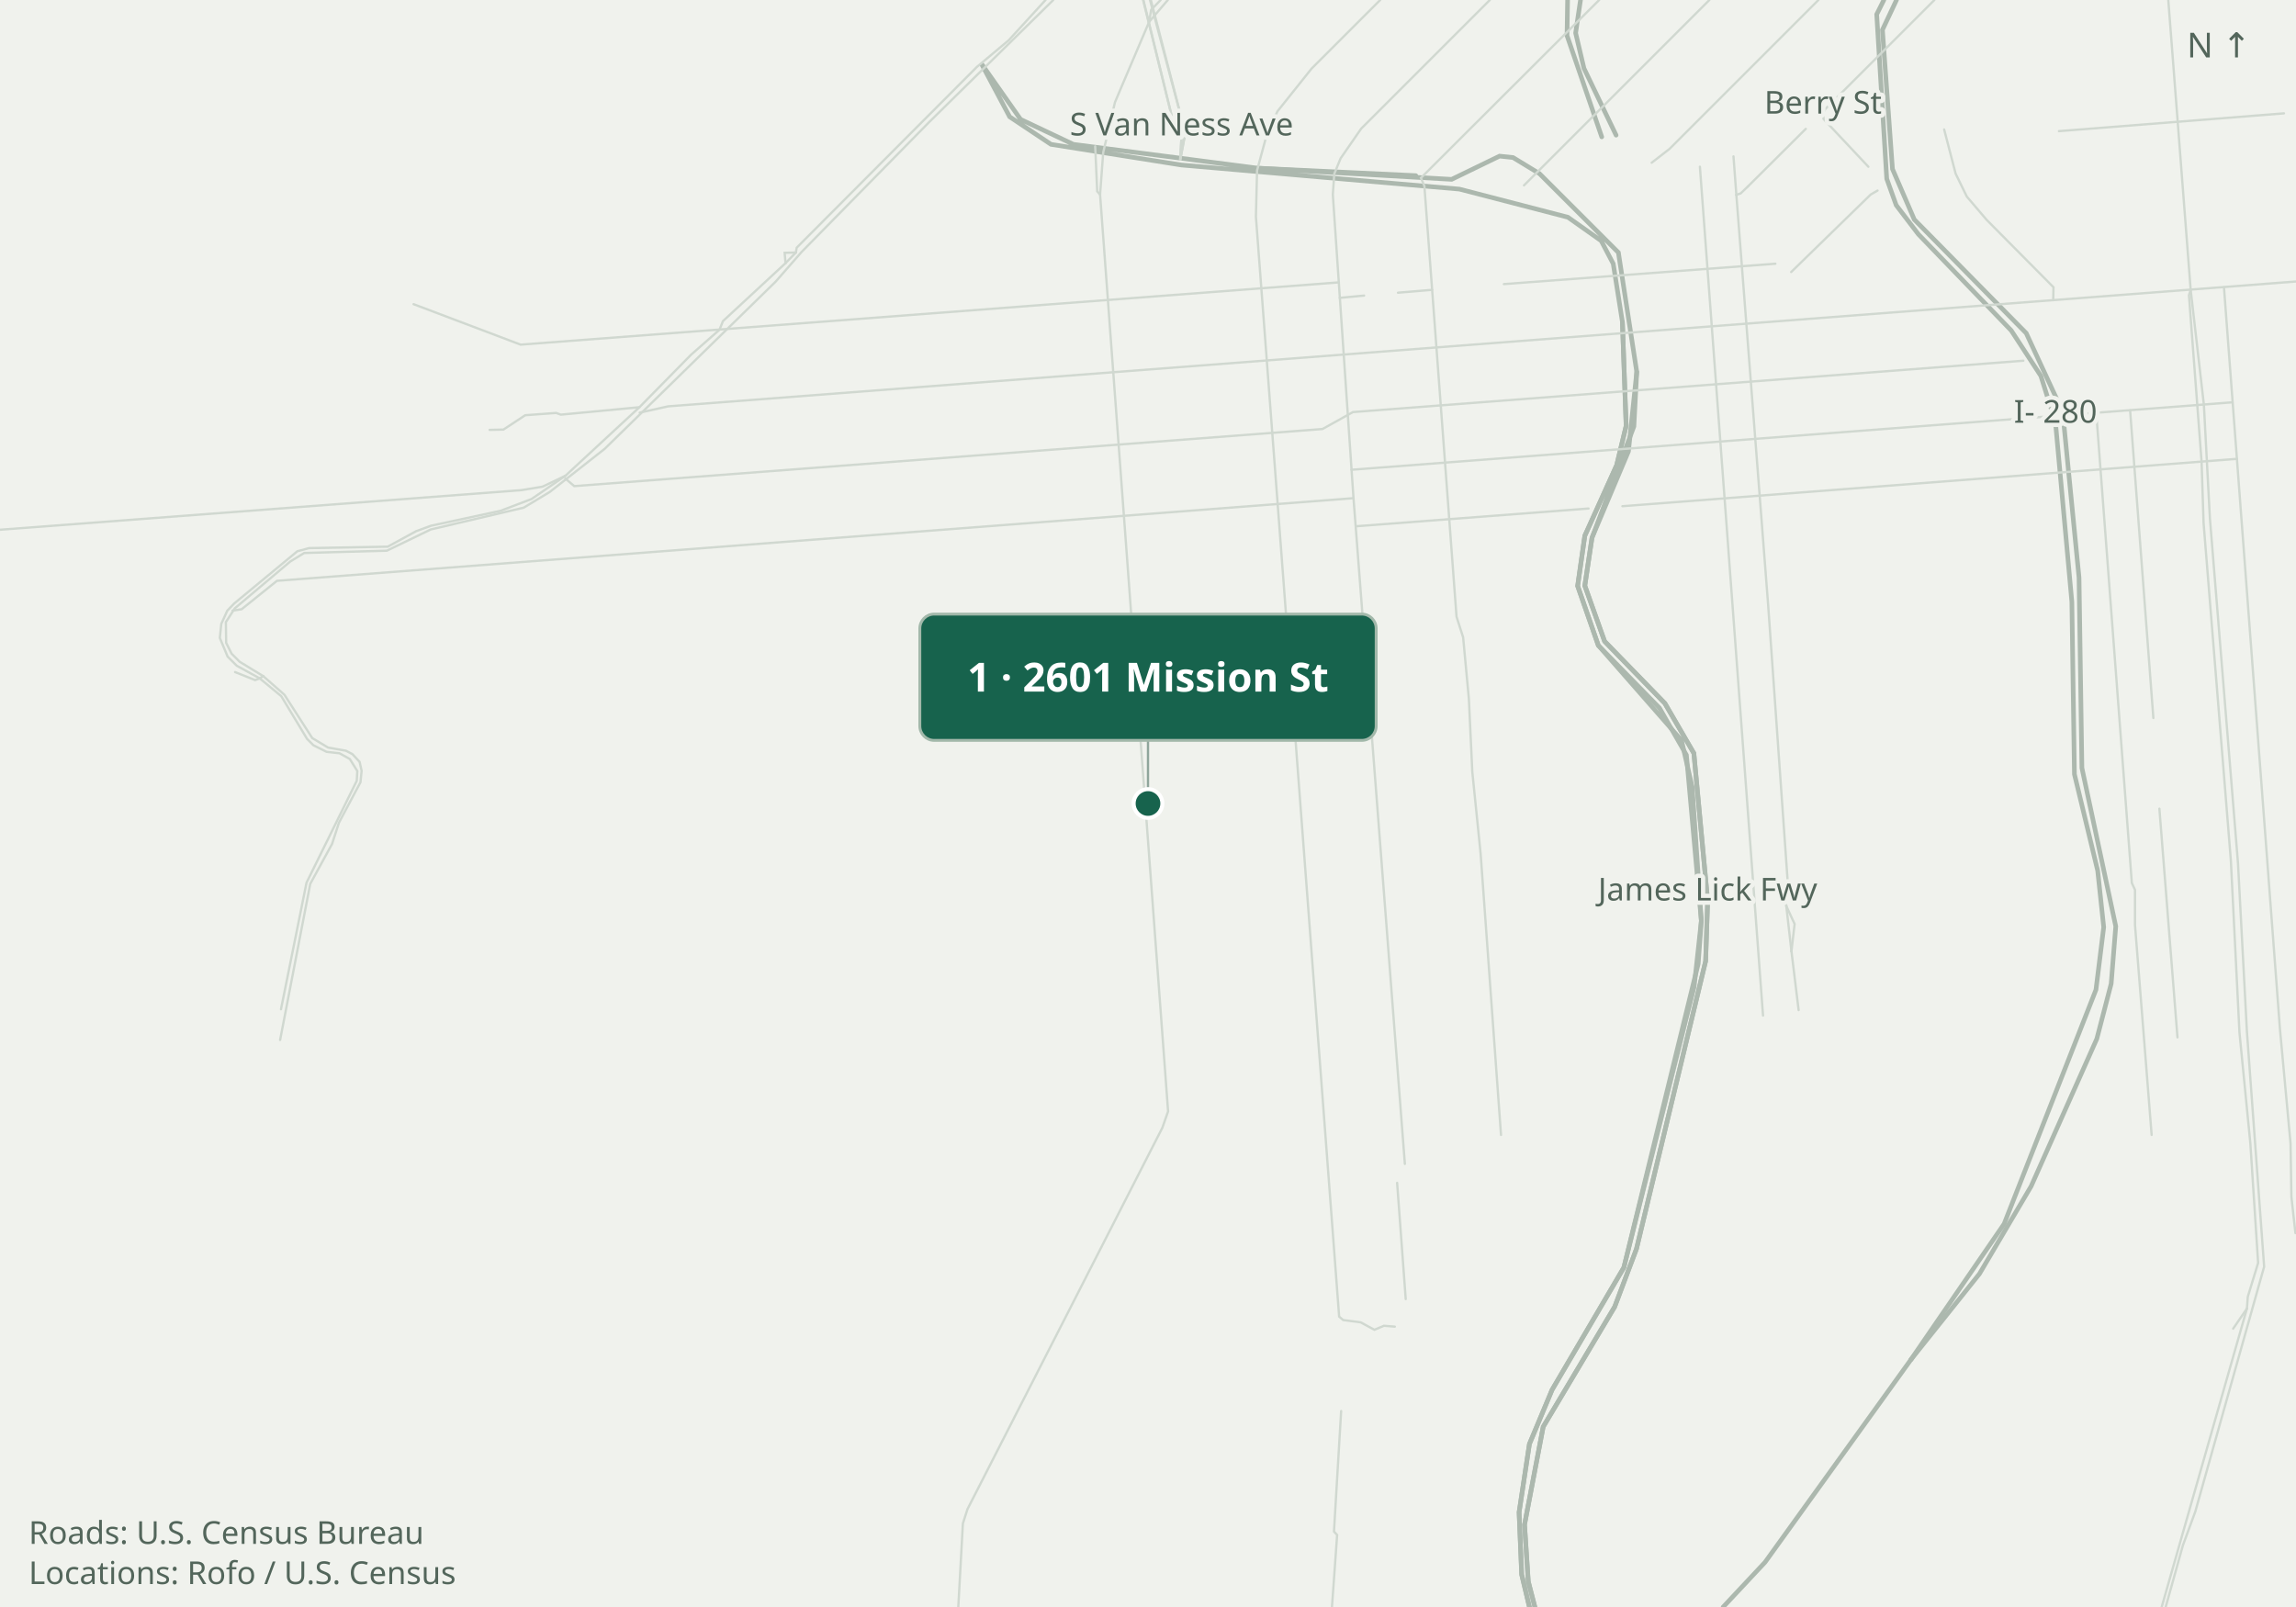
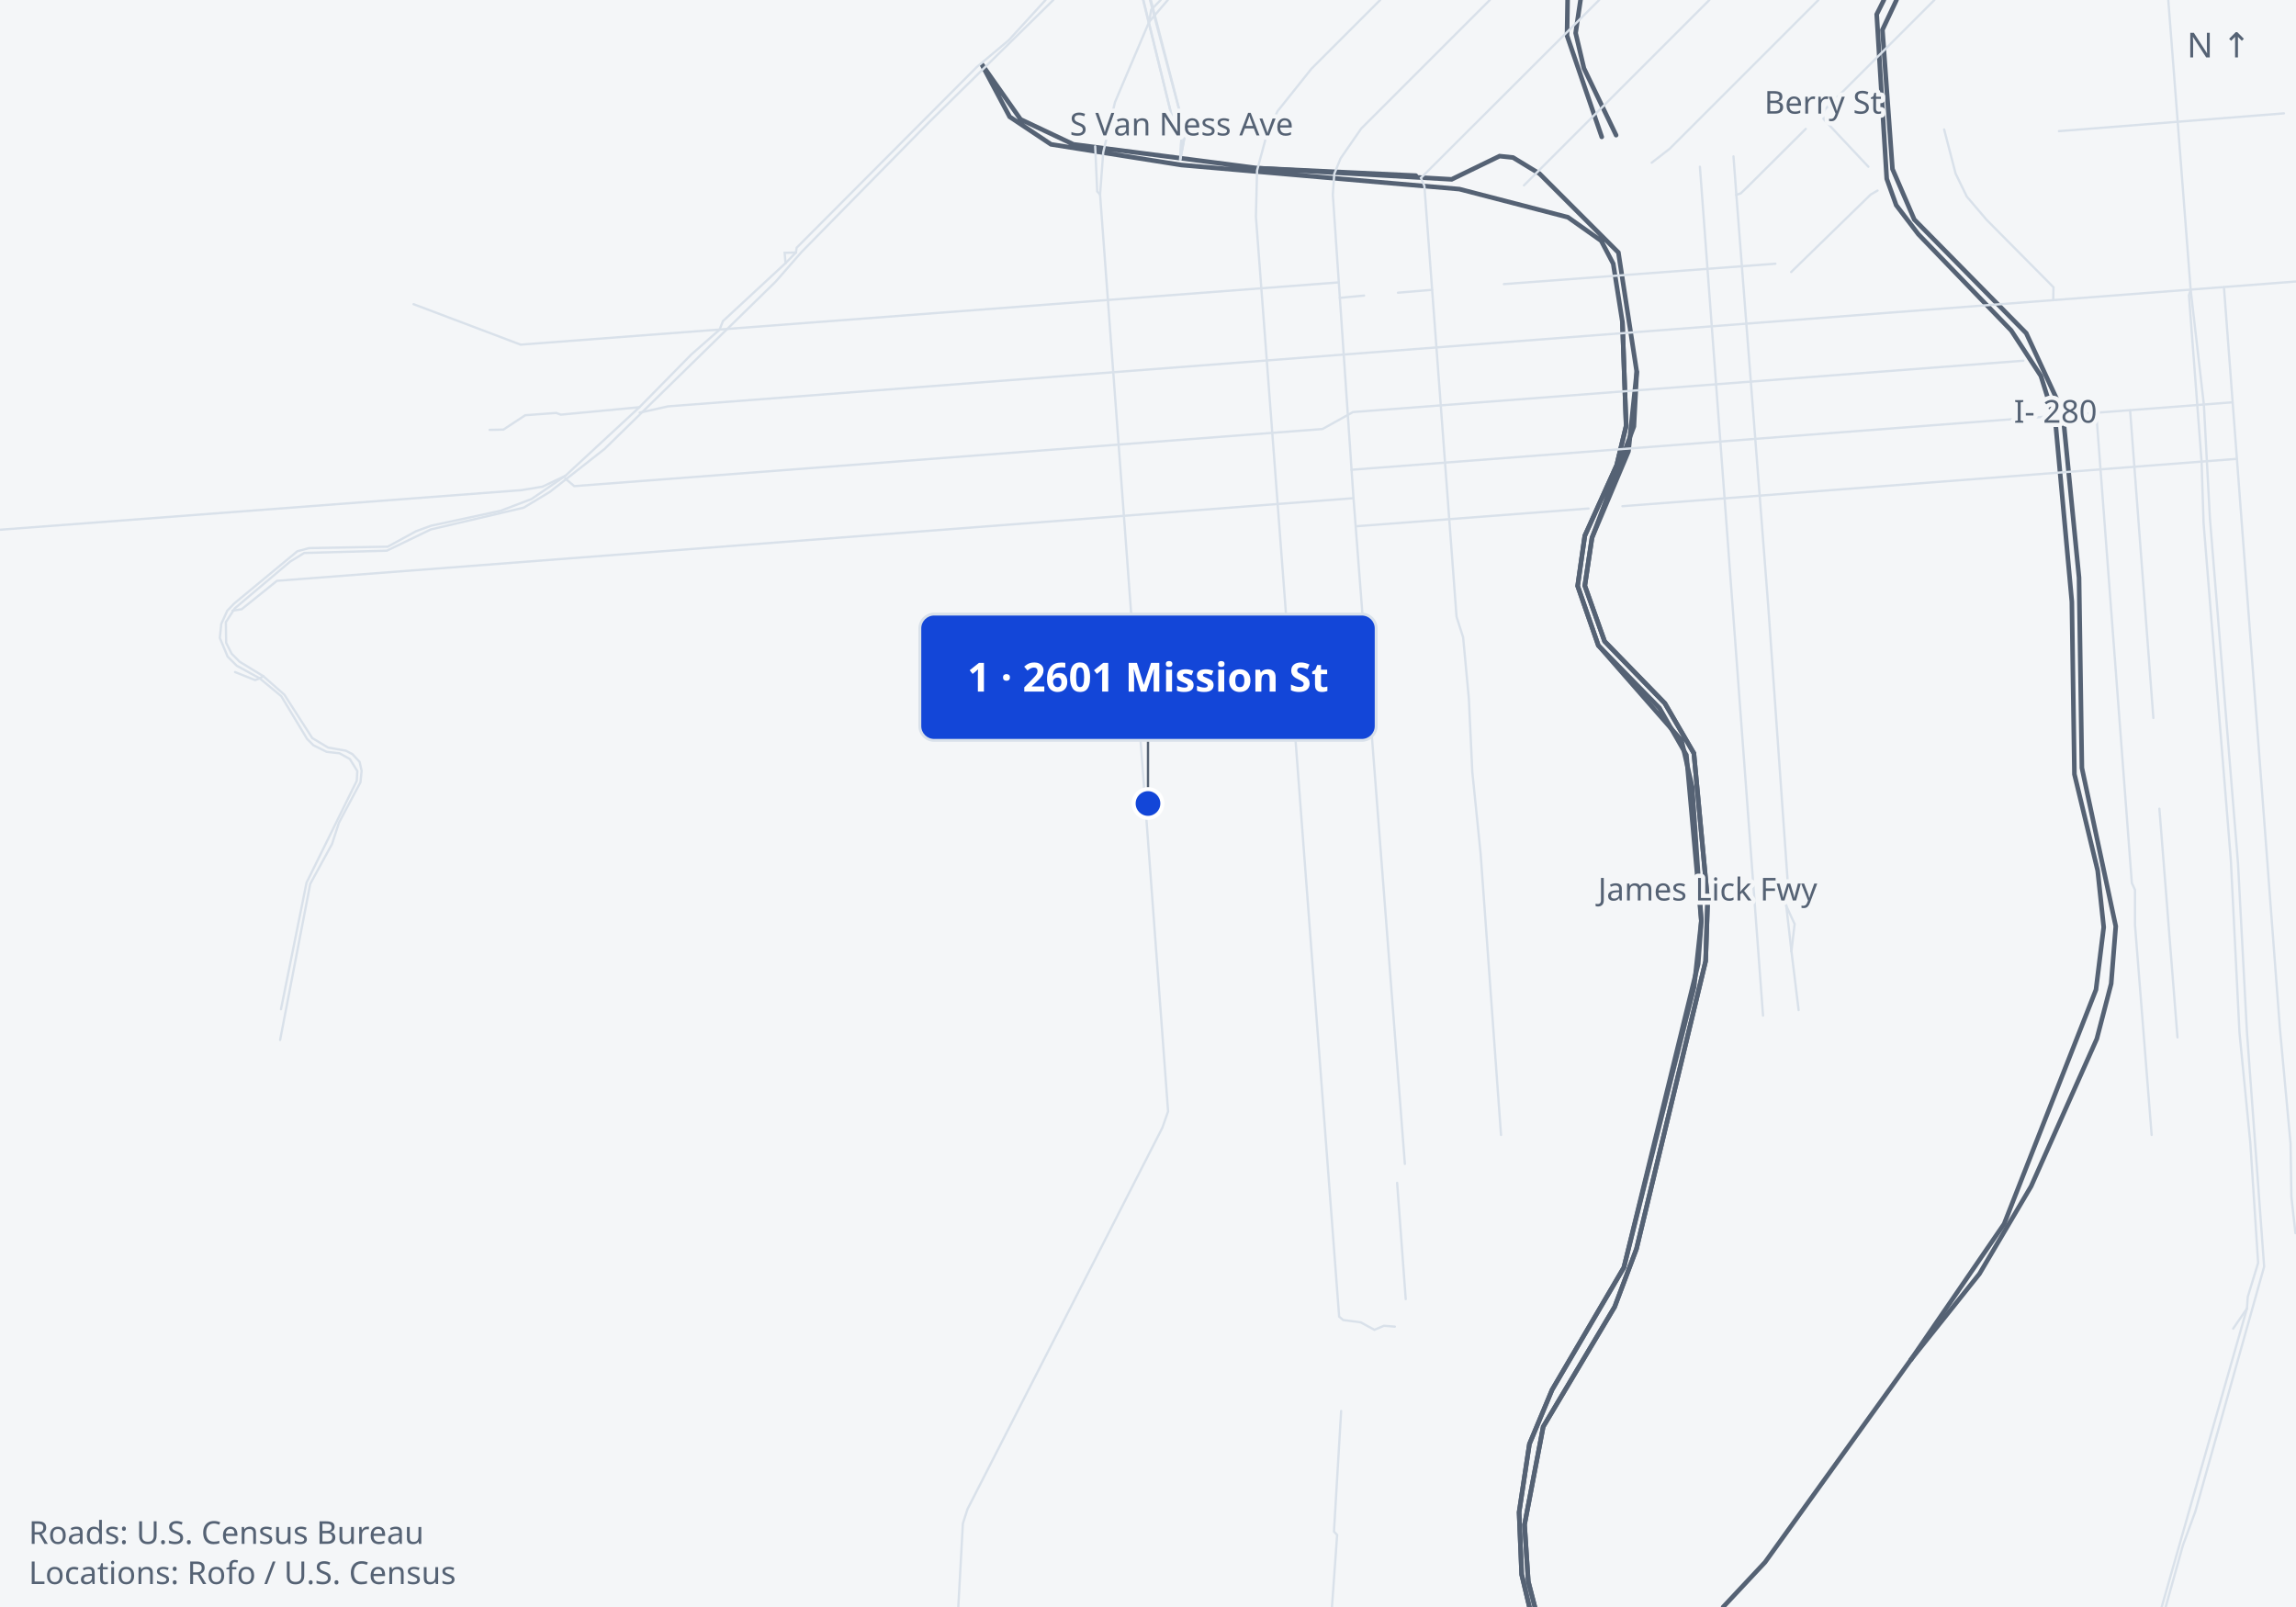
<svg xmlns="http://www.w3.org/2000/svg" viewBox="0 0 800 560" role="group" aria-label="Locate 2601 Mission St">
-   <style>.rm-road{fill:none;stroke:#d0d8d0;stroke-width:.8;stroke-linecap:round}.rm-road--2{stroke:#acb8ae;stroke-width:1.6}.rm-halo{fill:#bed2c2;opacity:.45}.rm-anchor{fill:#17634d;stroke:#fff;stroke-width:1.4}.rm-leader{fill:none;stroke:#8fa69b;stroke-width:.8}.rm-marker{cursor:pointer}.rm-marker rect{fill:#f8f9f5;stroke:#a2b8aa;stroke-width:1}.rm-marker text{font:600 14px system-ui,sans-serif;fill:#285643;pointer-events:none}.rm-marker[aria-pressed=true] rect{fill:#17634d}.rm-marker[aria-pressed=true] text{fill:white}.rm-marker:focus rect{stroke:#102c24;stroke-width:4}.rm-road-label{font:11px system-ui,sans-serif;fill:#53665b;paint-order:stroke;stroke:#f0f2ed;stroke-width:3;stroke-linejoin:round}</style>
-   <rect width="800" height="560" fill="#f0f2ed" />
+   <style>.rm-road{fill:none;stroke:#d9e1ea;stroke-width:.8;stroke-linecap:round}.rm-road--2{stroke:#556274;stroke-width:1.6}.rm-halo{fill:#e9eefb;opacity:.45}.rm-anchor{fill:#1346d8;stroke:#fff;stroke-width:1.4}.rm-leader{fill:none;stroke:#556274;stroke-width:.8}.rm-marker{cursor:pointer}.rm-marker rect{fill:#ffffff;stroke:#d9e1ea;stroke-width:1}.rm-marker text{font:600 14px system-ui,sans-serif;fill:#1f2937;pointer-events:none}.rm-marker[aria-pressed=true] rect{fill:#1346d8}.rm-marker[aria-pressed=true] text{fill:white}.rm-marker:hover rect{stroke:#1346d8;stroke-width:2}.rm-marker:focus rect{stroke:#1346d8;stroke-width:4;paint-order:stroke;outline:2px solid #fff;outline-offset:2px}.rm-road-label{font:11px system-ui,sans-serif;fill:#556274;paint-order:stroke;stroke:#f4f6f8;stroke-width:3;stroke-linejoin:round}</style>
+   <rect width="800" height="560" fill="#f4f6f8" />
  <path d="M534.8,560.0L532.5,551.1L531.2,531.3L537.7,497.2L562.6,455.4L570.2,435.2L594.3,334.9L595.0,313.8L590.2,262.5L580.1,245.1L559.1,223.5L552.2,204.1L554.7,187.4L567.4,157.3L570.3,129.6" class="rm-road rm-road--2" />
  <path d="M532.9,560.0L530.2,548.7L529.3,527.0L532.9,503.2L540.8,484.3L565.8,441.7L591.7,335.9L592.8,320.9L587.6,263.1L578.2,246.7L556.9,224.9L549.7,204.2L552.2,186.7L563.3,162.1L566.6,148.4L565.3,112.2" class="rm-road rm-road--2" />
  <path d="M563.1,47.1L551.9,23.8L549.0,11.5L550.7,0.0" class="rm-road rm-road--2" />
-   <path d="M558.1,47.7L546.0,12.4L546.2,-0.0" class="rm-road rm-road--2" />
+   <path d="M558.1,47.7L546.0,12.4L546.2,0.0" class="rm-road rm-road--2" />
  <path d="M493.3,61.2L438.2,58.6" class="rm-road rm-road--2" />
  <path d="M532.9,560.0L530.2,548.7L529.3,527.0L532.9,503.2L540.8,484.3L565.8,441.7L590.3,343.8L592.8,320.9L589.6,274.2L585.9,258.0L556.9,224.9L549.7,204.2L552.2,186.7L563.3,162.1L566.6,148.4L565.3,112.2L562.1,91.9L557.9,83.9L546.3,75.7L508.5,65.9L411.6,57.5L366.2,50.3L351.8,40.7L341.9,22.1L355.6,41.6L374.0,50.3L438.2,58.6L505.8,62.5L522.5,54.4L527.2,54.9L536.4,60.5L563.9,88.0L570.3,129.6L569.3,148.6L554.7,187.4L552.2,204.1L559.1,223.5L580.1,245.1L590.2,262.5L595.0,313.8L594.3,334.9L570.2,435.2L562.6,455.4L537.7,497.2L531.2,531.3L532.5,551.1L534.8,560.0" class="rm-road rm-road--2" />
  <path d="M656.4,0.0L653.9,5.0L657.4,62.3L660.7,71.5L668.4,81.6L700.8,115.2L711.1,131.0L716.2,147.3L721.9,209.7L722.8,269.8L730.9,303.4L733.0,323.1L730.3,344.9L698.3,426.5L665.9,473.7" class="rm-road rm-road--2" />
  <path d="M600.4,560.0L615.0,544.4L665.9,473.7" class="rm-road rm-road--2" />
  <path d="M665.9,473.7L689.7,443.9L707.7,413.4L730.6,362.0L735.6,342.8L737.2,322.8L725.4,267.6L724.4,201.3L718.7,143.5L706.0,116.1L667.0,76.5L659.4,58.9L655.9,10.4L660.8,0.0" class="rm-road rm-road--2" />
  <path d="M401.0,0.0L413.0,46.3L411.2,55.9L411.7,47.2L408.4,41.0L398.4,0.0" class="rm-road rm-road--6" />
-   <path d="M398.3,0.0L408.4,41.0L411.7,47.2L411.2,55.9L413.0,46.3L400.7,-0.0" class="rm-road rm-road--6" />
+   <path d="M398.3,0.0L408.4,41.0L411.7,47.2L411.2,55.9L413.0,46.3L400.7,0.0" class="rm-road rm-road--6" />
  <path d="M674.0,0.0L635.9,38.1L635.2,39.6L635.4,41.5L651.0,58.1" class="rm-road rm-road--8" />
  <path d="M777.8,140.2L470.9,163.7" class="rm-road rm-road--8" />
  <path d="M782.9,456.0L778.1,463.0" class="rm-road rm-road--8" />
  <path d="M557.2,0.0L495.1,62.0L496.3,64.8L507.5,214.9L509.8,222.1L511.8,243.5L513.0,269.0L515.9,297.5L523.0,395.5" class="rm-road rm-road--8" />
  <path d="M480.9,0.0L457.0,23.9L445.1,38.8L441.3,47.2L438.0,59.4L437.6,75.5L466.6,458.8L468.0,460.0L474.1,460.8L478.9,463.4L482.2,462.0L486.0,462.3" class="rm-road rm-road--8" />
  <path d="M763.3,101.0L767.9,141.0L770.0,180.6L779.8,301.0L782.9,359.5L788.9,441.4L764.9,526.8L760.6,538.5L754.6,560.0" class="rm-road rm-road--8" />
  <path d="M622.4,315.7L624.2,331.5" class="rm-road rm-road--8" />
  <path d="M273.7,91.7L251.9,111.9L250.7,114.9L240.8,123.6L222.8,141.9L197.0,165.8L185.2,173.9L174.4,178.0L150.2,183.2L145.0,185.1L135.1,190.5L107.7,191.0L103.6,192.1L81.6,210.3L79.2,212.8L77.1,217.4L76.6,222.3L79.3,228.8L82.5,232.0L90.5,236.4" class="rm-road rm-road--8" />
  <path d="M677.4,45.1L681.4,60.5L685.3,68.5L692.2,76.6L715.5,100.1L715.4,104.6" class="rm-road rm-road--8" />
  <path d="M383.3,67.8L384.4,53.1L388.5,35.6L400.4,7.6" class="rm-road rm-road--8" />
  <path d="M605.0,67.9L616.1,211.1L623.0,308.8L622.0,311.8L622.4,315.7" class="rm-road rm-road--8" />
  <path d="M486.8,412.2L489.8,452.7" class="rm-road rm-road--8" />
  <path d="M624.2,331.5L626.7,352.0" class="rm-road rm-road--8" />
  <path d="M742.2,143.0L750.3,250.2" class="rm-road rm-road--8" />
  <path d="M197.0,165.8L189.0,169.6L181.7,170.8L0.0,184.6" class="rm-road rm-road--8" />
  <path d="M222.8,141.9L195.4,144.5L193.8,143.9L183.0,144.7L175.4,149.7L170.6,149.8" class="rm-road rm-road--8" />
  <path d="M622.4,315.7L625.3,322.0L624.2,331.5" class="rm-road rm-road--8" />
  <path d="M609.0,65.0L606.5,67.4L605.0,67.9" class="rm-road rm-road--8" />
  <path d="M467.3,491.7L464.8,533.7L465.9,534.9L464.1,560.0" class="rm-road rm-road--8" />
  <path d="M90.5,236.4L98.0,242.6L107.0,257.5L109.2,259.7L113.8,262.0L118.3,262.5L121.9,264.5L124.5,268.7L124.3,272.1L106.8,307.6L97.9,351.7" class="rm-road rm-road--8" />
  <path d="M406.9,0.0L400.4,7.6" class="rm-road rm-road--8" />
  <path d="M471.6,173.6L96.5,202.4L84.2,212.3L81.0,212.8" class="rm-road rm-road--8" />
  <path d="M277.3,88.0L273.4,88.1L273.7,91.7" class="rm-road rm-road--8" />
  <path d="M752.4,281.8L758.7,361.5" class="rm-road rm-road--8" />
  <path d="M592.3,58.1L614.3,353.9" class="rm-road rm-road--8" />
  <path d="M755.5,0.0L763.3,101.0" class="rm-road rm-road--8" />
  <path d="M595.6,0.0L531.0,64.6" class="rm-road rm-road--8" />
  <path d="M730.4,143.9L742.8,307.7L743.9,310.1L743.9,322.3L749.7,395.5" class="rm-road rm-road--8" />
  <path d="M629.2,44.9L609.0,65.0" class="rm-road rm-road--8" />
  <path d="M795.8,39.5L717.4,45.7" class="rm-road rm-road--8" />
  <path d="M779.4,159.9L565.3,176.4" class="rm-road rm-road--8" />
  <path d="M466.5,98.4L181.4,120.1L144.1,106.0" class="rm-road rm-road--8" />
  <path d="M383.3,67.8L407.0,387.3L405.0,393.0L337.1,525.9L335.5,530.9L333.9,560.0" class="rm-road rm-road--8" />
  <path d="M381.6,51.0L382.3,66.7L383.3,67.8" class="rm-road rm-road--8" />
  <path d="M90.5,236.4L91.7,235.6" class="rm-road rm-road--8" />
  <path d="M81.9,234.2L88.9,237.0L90.5,236.4" class="rm-road rm-road--8" />
  <path d="M605.0,67.9L604.0,54.5" class="rm-road rm-road--8" />
  <path d="M763.3,101.0L762.7,102.9L767.1,160.9L767.8,182.3L777.3,299.8L780.3,359.8L784.1,398.5L786.8,440.1L783.2,451.9L782.9,456.0" class="rm-road rm-road--8" />
  <path d="M404.4,0.0L401.1,3.4L400.4,7.6" class="rm-road rm-road--8" />
  <path d="M499.0,101.0L487.1,102.0" class="rm-road rm-road--8" />
  <path d="M618.6,91.9L524.0,99.0" class="rm-road rm-road--8" />
  <path d="M782.9,456.0L753.2,560.0" class="rm-road rm-road--8" />
  <path d="M774.9,100.1L794.4,358.5L798.1,398.5L798.4,417.1L799.8,429.7" class="rm-road rm-road--8" />
  <path d="M475.3,103.0L466.8,103.8" class="rm-road rm-road--8" />
  <path d="M705.0,125.7L471.4,143.6L460.8,149.5L200.1,169.4L197.0,166.8" class="rm-road rm-road--8" />
  <path d="M633.6,0.0L581.7,51.9L575.5,56.7" class="rm-road rm-road--8" />
  <path d="M91.7,235.6L99.1,242.1L108.8,257.2L114.3,260.5L120.5,261.6L122.8,262.8L125.3,265.5L126.0,268.6L125.6,272.6L118.1,286.7L115.7,294.1L108.1,308.0L97.6,362.4" class="rm-road rm-road--8" />
  <path d="M799.9,98.1L232.8,141.6L222.9,143.8" class="rm-road rm-road--8" />
  <path d="M277.3,88.0L277.6,86.3L340.4,23.3L351.5,14.0L364.3,0.0" class="rm-road rm-road--8" />
  <path d="M367.0,0.0L323.7,42.6L279.3,87.8L270.3,98.1L210.7,156.4L191.6,171.4L182.5,176.9L150.1,184.5L134.8,191.9L106.0,192.7L101.1,195.7L81.8,212.0L78.7,216.8L78.8,224.0L80.7,227.8L83.5,230.6L91.7,235.6" class="rm-road rm-road--8" />
  <path d="M519.1,0.0L474.3,44.8L467.1,55.2L464.9,60.6L464.4,67.8L471.6,173.6L489.5,405.6" class="rm-road rm-road--8" />
  <path d="M277.3,88.0L273.7,91.7" class="rm-road rm-road--8" />
  <path d="M553.5,177.2L472.4,183.4" class="rm-road rm-road--8" />
  <path d="M654.2,66.4L651.8,67.8L624.1,94.8" class="rm-road rm-road--8" />
  <text x="595.0" y="313.8" text-anchor="middle" class="rm-road-label">James Lick Fwy</text>
  <text x="716.2" y="147.3" text-anchor="middle" class="rm-road-label">I- 280</text>
  <text x="411.7" y="47.2" text-anchor="middle" class="rm-road-label">S Van Ness Ave</text>
  <text x="635.2" y="39.6" text-anchor="middle" class="rm-road-label">Berry St</text>
  <g data-map-group="0">
    <path d="M400.0,280.0L400.0,236.0" class="rm-leader" />
    <circle cx="400.0" cy="280.0" r="5" class="rm-anchor" />
    <g class="rm-marker" data-rofo-choice="0" role="button" tabindex="0" aria-pressed="true" aria-label="Select 1: 2601 Mission St">
      <rect x="320.5" y="214.0" width="159.0" height="44" rx="5" />
      <text x="400.0" y="241.0" text-anchor="middle">1 · 2601 Mission St</text>
    </g>
  </g>
-   <text x="762" y="20" font-family="system-ui,sans-serif" font-size="12" fill="#53665b">N ↑</text>
-   <text x="10" y="538" font-family="system-ui,sans-serif" font-size="11" fill="#53665b">Roads: U.S. Census Bureau</text>
-   <text x="10" y="552" font-family="system-ui,sans-serif" font-size="11" fill="#53665b">Locations: Rofo / U.S. Census</text>
+   <text x="762" y="20" font-family="system-ui,sans-serif" font-size="12" fill="#556274">N ↑</text>
+   <text x="10" y="538" font-family="system-ui,sans-serif" font-size="11" fill="#556274">Roads: U.S. Census Bureau</text>
+   <text x="10" y="552" font-family="system-ui,sans-serif" font-size="11" fill="#556274">Locations: Rofo / U.S. Census</text>
</svg>
